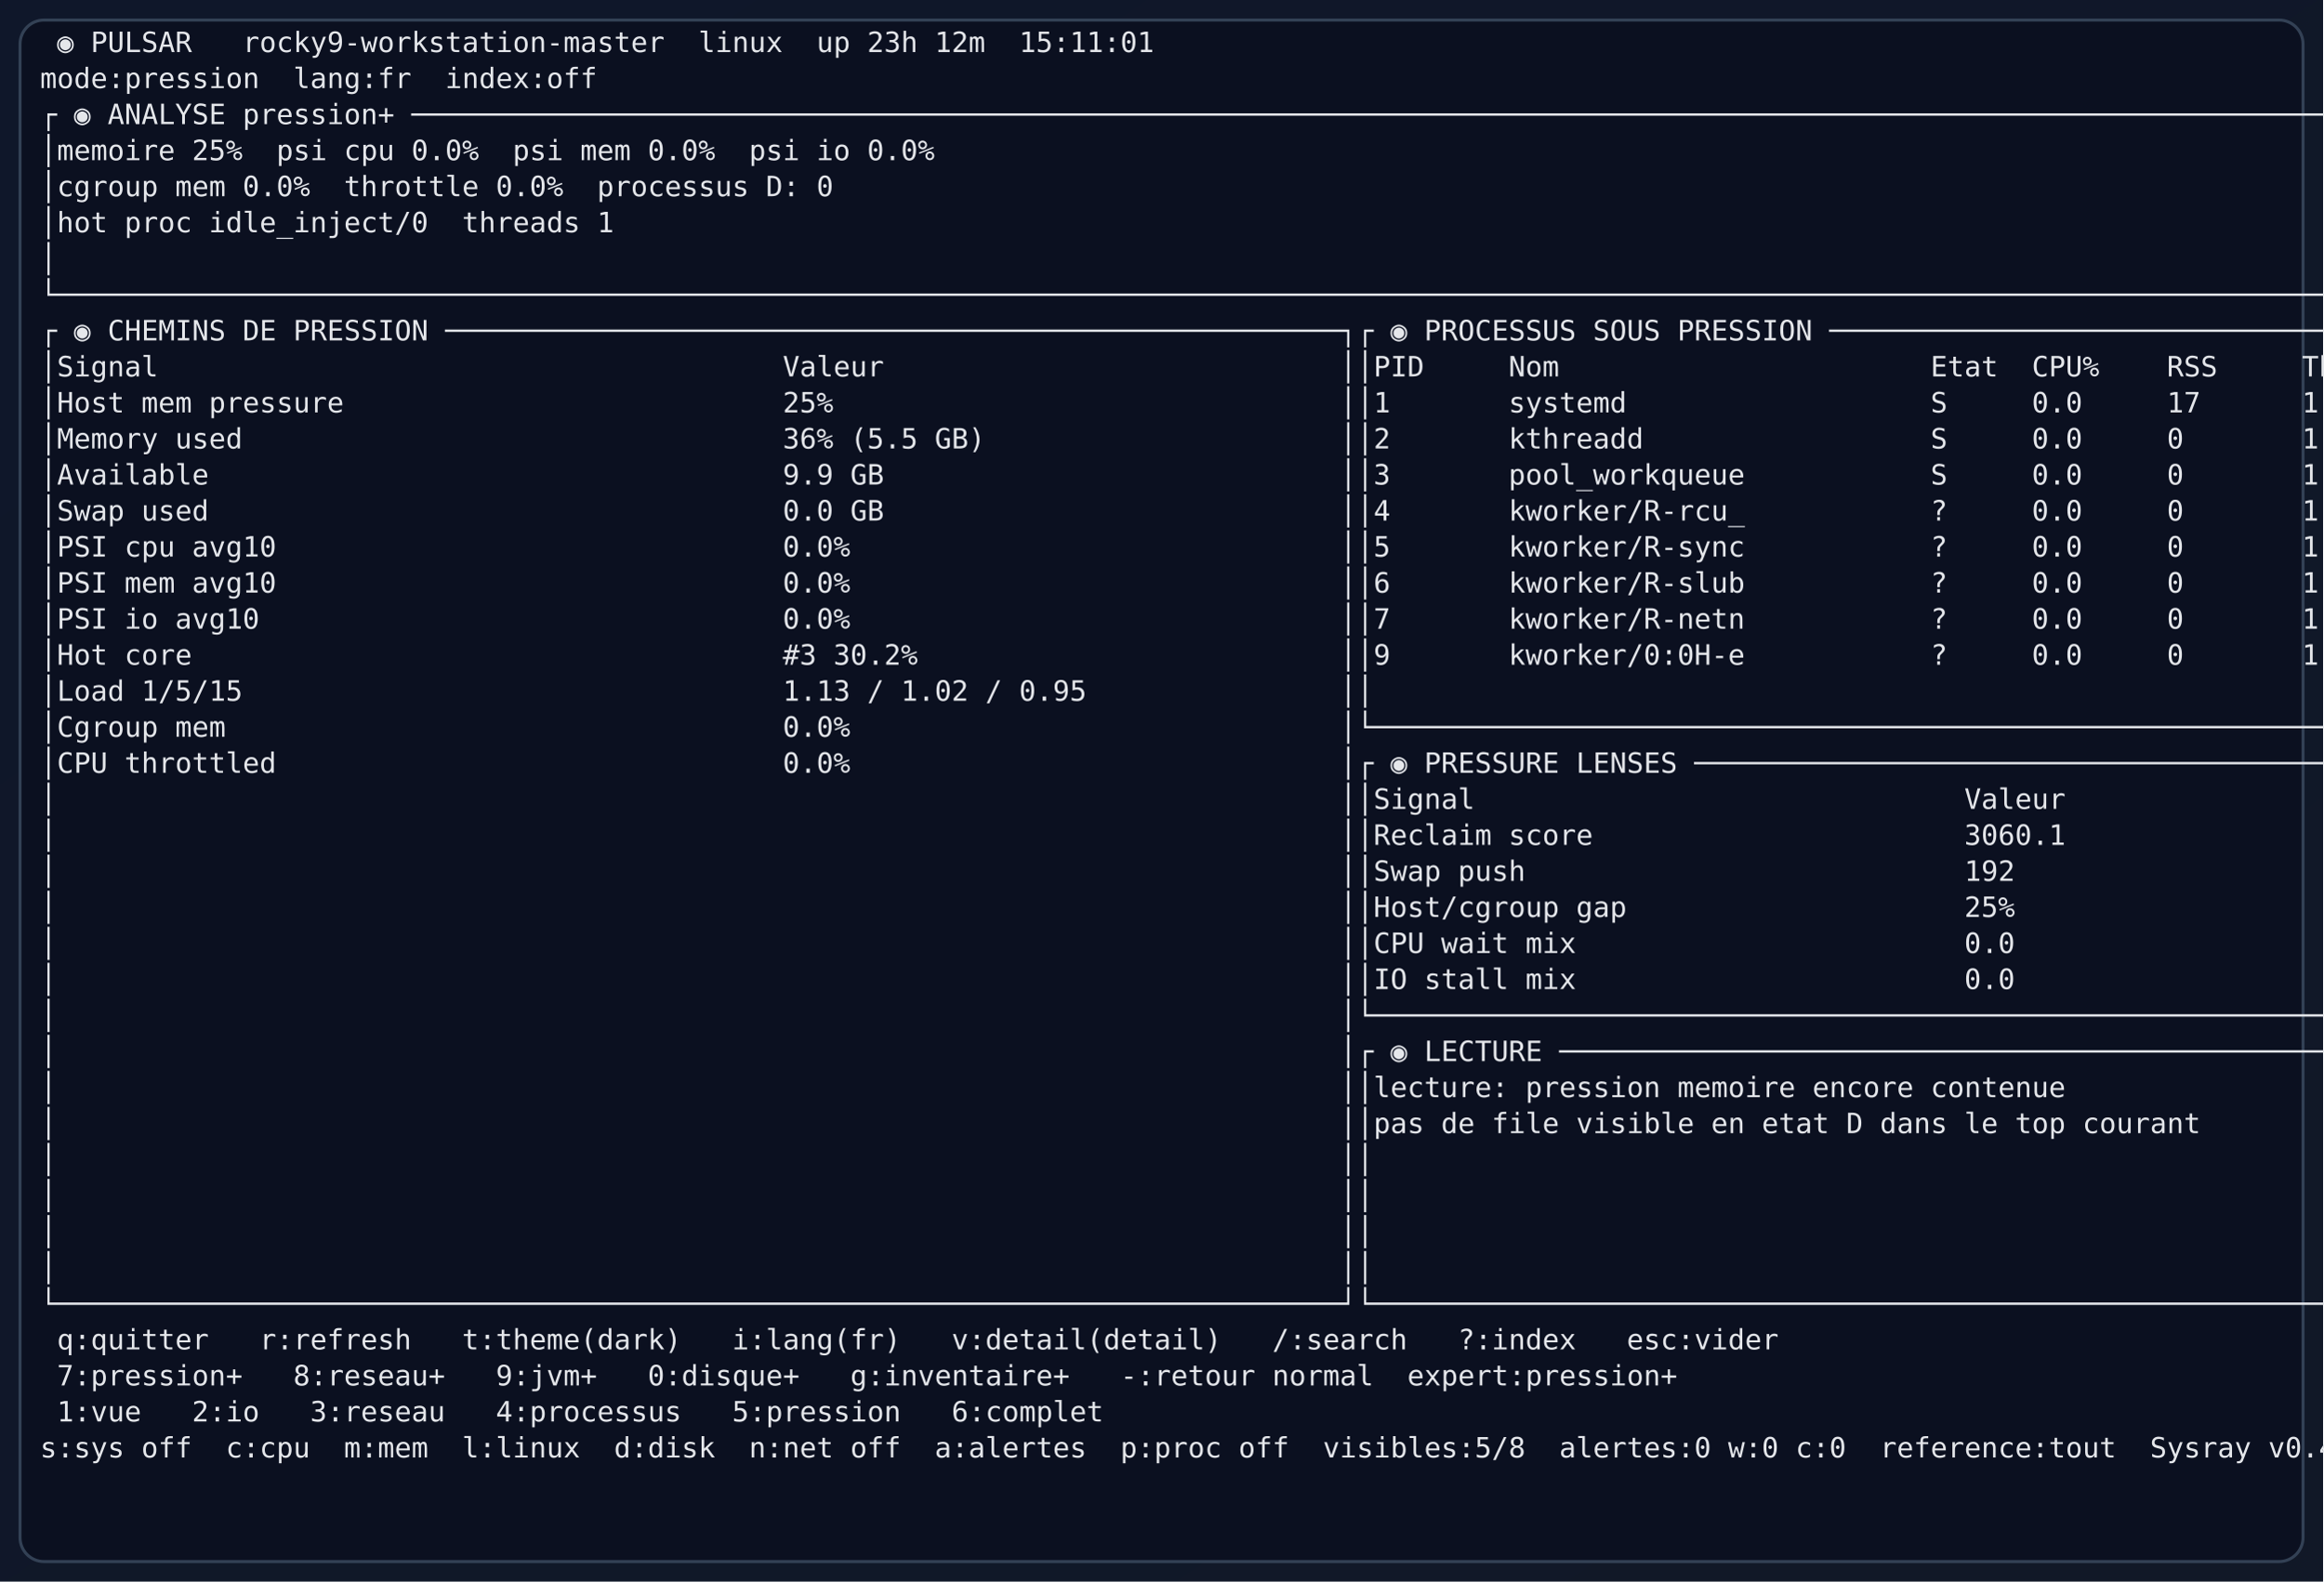
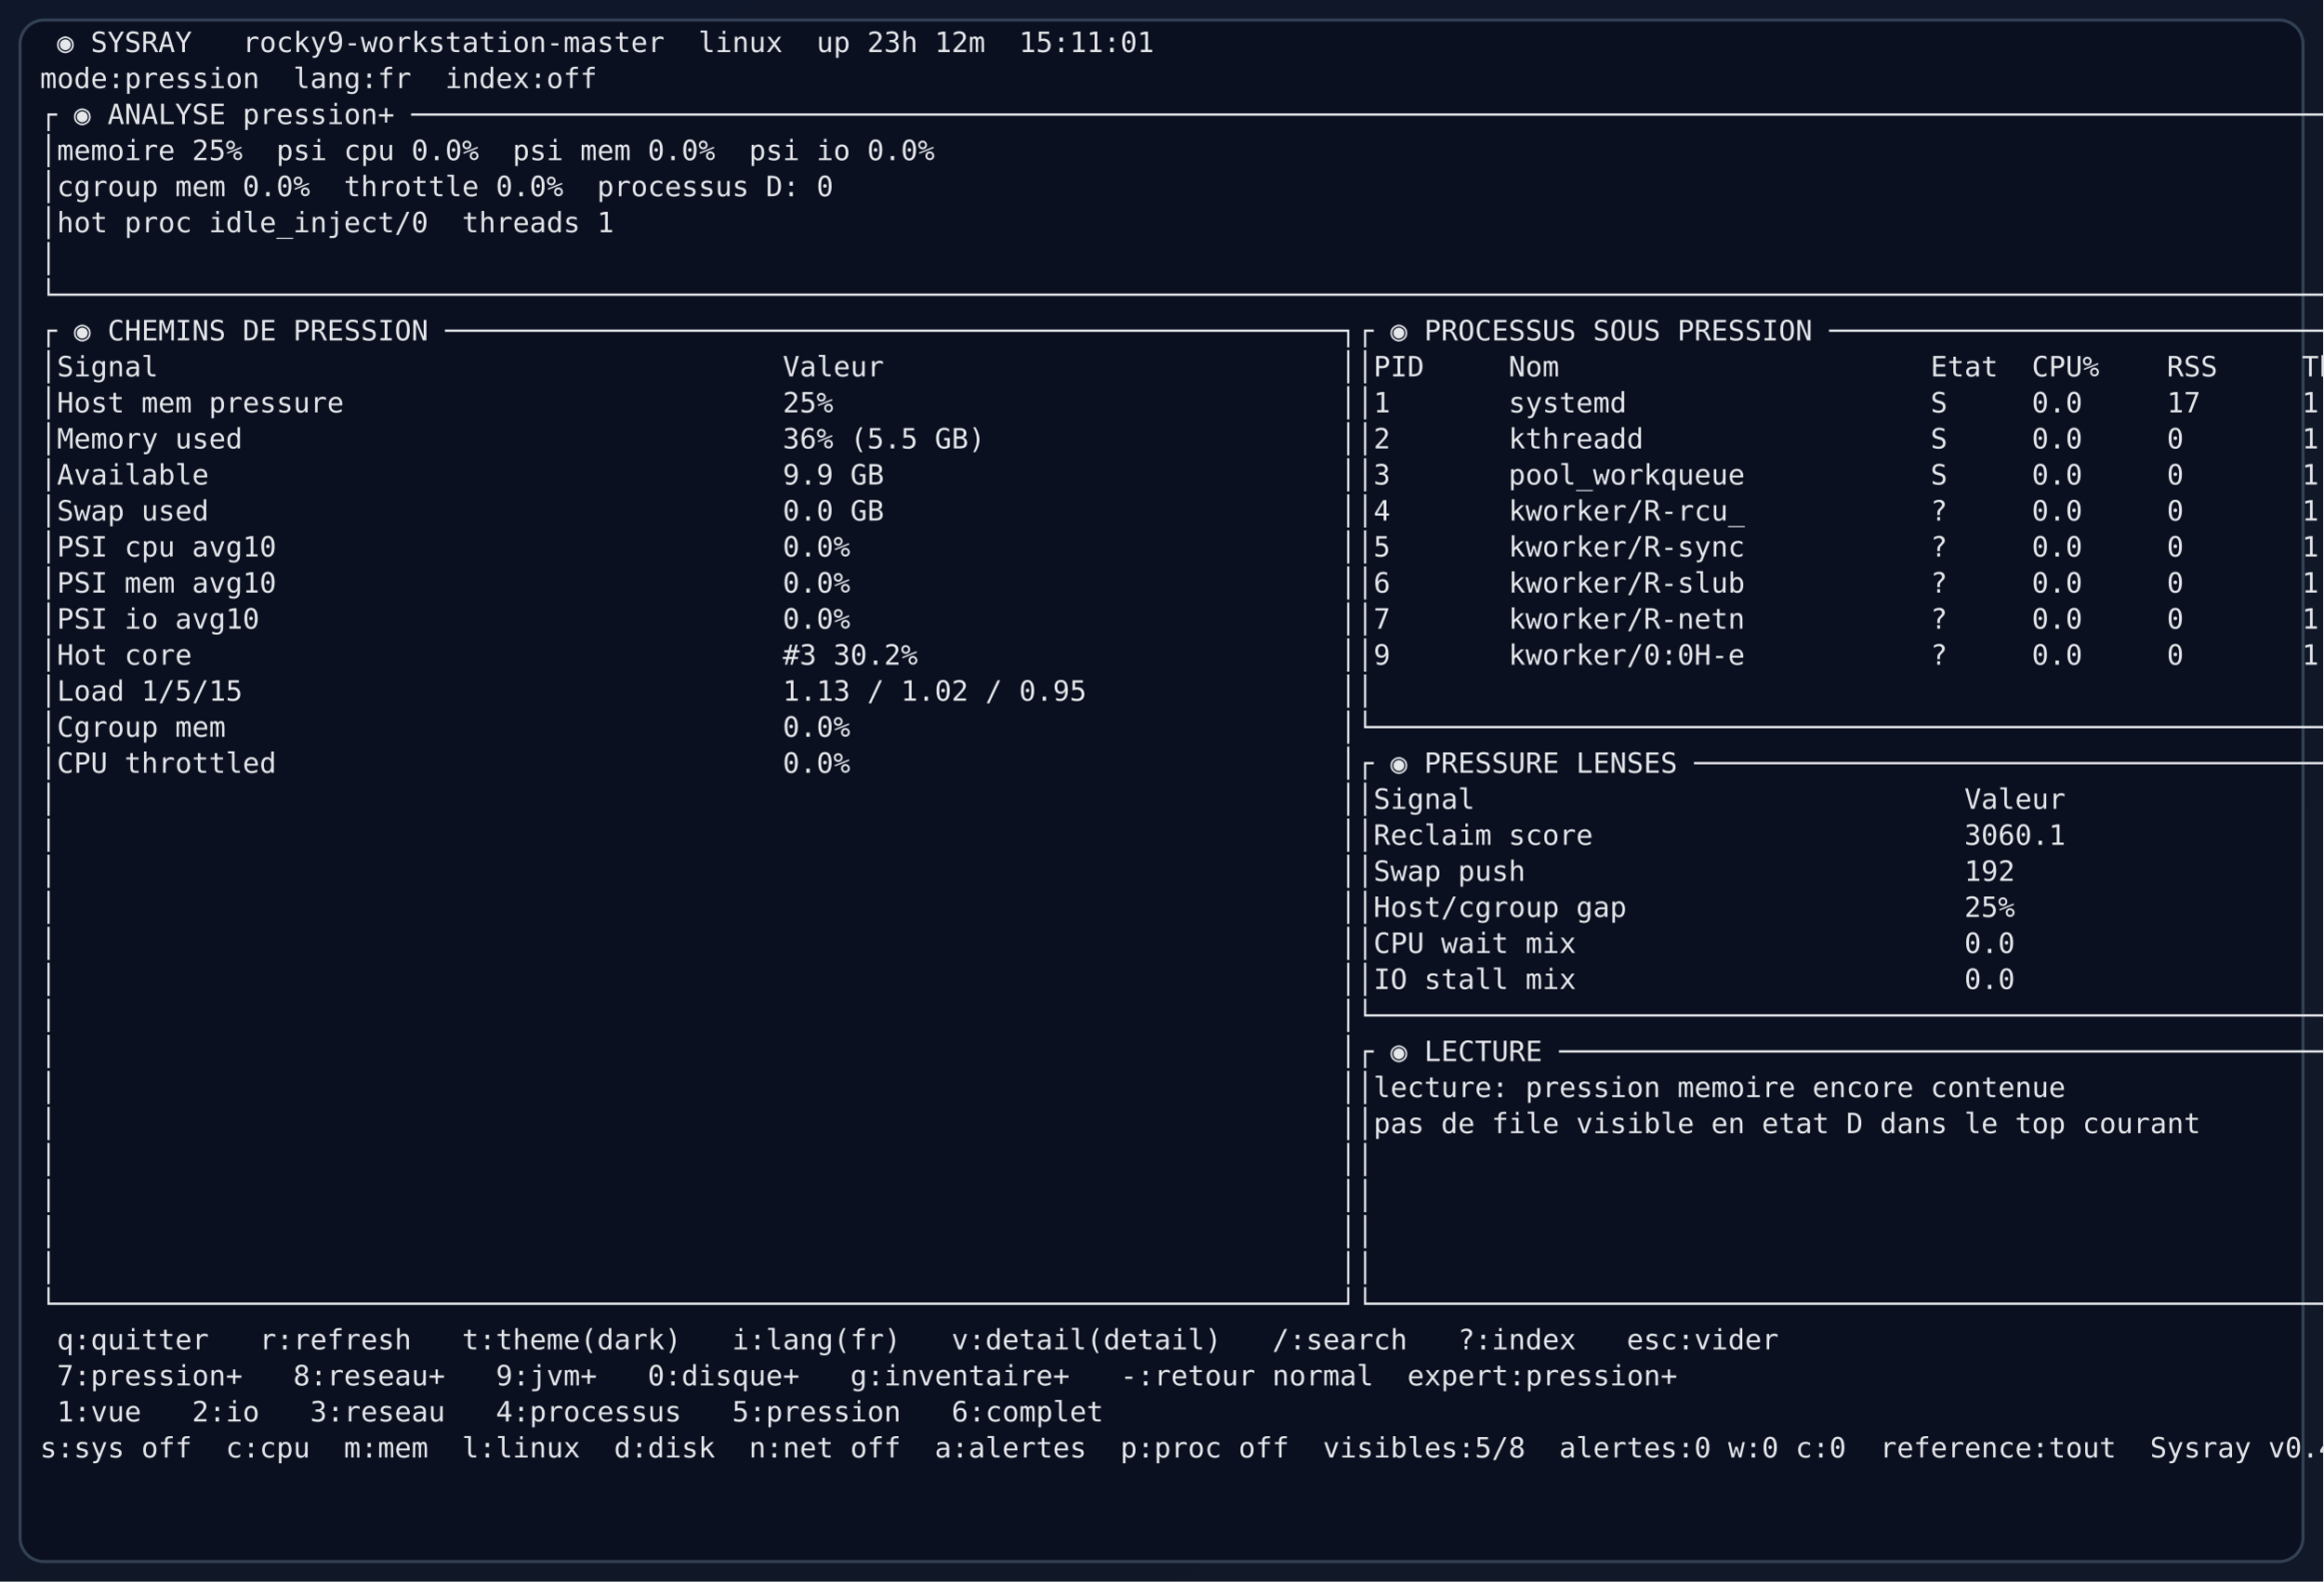
<svg xmlns="http://www.w3.org/2000/svg" width="1160" height="790" viewBox="0 0 1160 790" role="img" aria-label="Sysray expert pressure view">
  <defs>
    <linearGradient id="bg" x1="0" x2="1" y1="0" y2="1">
      <stop offset="0%" stop-color="#0f172a" />
      <stop offset="100%" stop-color="#111827" />
    </linearGradient>
  </defs>
  <rect width="1160" height="790" fill="url(#bg)" />
  <rect x="10" y="10" width="1140" height="770" rx="12" fill="#0b1020" stroke="#334155" stroke-width="1.5" />
-   <text x="20" y="26" fill="#e5e7eb" font-size="14" font-family="ui-monospace, SFMono-Regular, Menlo, Consolas, monospace" xml:space="preserve"> ◉ PULSAR   rocky9-workstation-master  linux  up 23h 12m  15:11:01</text>
+   <text x="20" y="26" fill="#e5e7eb" font-size="14" font-family="ui-monospace, SFMono-Regular, Menlo, Consolas, monospace" xml:space="preserve"> ◉ SYSRAY   rocky9-workstation-master  linux  up 23h 12m  15:11:01</text>
  <text x="20" y="44" fill="#e5e7eb" font-size="14" font-family="ui-monospace, SFMono-Regular, Menlo, Consolas, monospace" xml:space="preserve">mode:pression  lang:fr  index:off</text>
  <text x="20" y="62" fill="#e5e7eb" font-size="14" font-family="ui-monospace, SFMono-Regular, Menlo, Consolas, monospace" xml:space="preserve">┌ ◉ ANALYSE pression+ ─────────────────────────────────────────────────────────────────────────────────────────────────────────────────────┐</text>
  <text x="20" y="80" fill="#e5e7eb" font-size="14" font-family="ui-monospace, SFMono-Regular, Menlo, Consolas, monospace" xml:space="preserve">│memoire 25%  psi cpu 0.0%  psi mem 0.0%  psi io 0.0%                                                                                      │</text>
  <text x="20" y="98" fill="#e5e7eb" font-size="14" font-family="ui-monospace, SFMono-Regular, Menlo, Consolas, monospace" xml:space="preserve">│cgroup mem 0.0%  throttle 0.0%  processus D: 0                                                                                            │</text>
  <text x="20" y="116" fill="#e5e7eb" font-size="14" font-family="ui-monospace, SFMono-Regular, Menlo, Consolas, monospace" xml:space="preserve">│hot proc idle_inject/0  threads 1                                                                                                         │</text>
  <text x="20" y="134" fill="#e5e7eb" font-size="14" font-family="ui-monospace, SFMono-Regular, Menlo, Consolas, monospace" xml:space="preserve">│                                                                                                                                          │</text>
  <text x="20" y="152" fill="#e5e7eb" font-size="14" font-family="ui-monospace, SFMono-Regular, Menlo, Consolas, monospace" xml:space="preserve">└──────────────────────────────────────────────────────────────────────────────────────────────────────────────────────────────────────────┘</text>
  <text x="20" y="170" fill="#e5e7eb" font-size="14" font-family="ui-monospace, SFMono-Regular, Menlo, Consolas, monospace" xml:space="preserve">┌ ◉ CHEMINS DE PRESSION ─────────────────────────────────────────────────────┐┌ ◉ PROCESSUS SOUS PRESSION ─────────────────────────────────┐</text>
  <text x="20" y="188" fill="#e5e7eb" font-size="14" font-family="ui-monospace, SFMono-Regular, Menlo, Consolas, monospace" xml:space="preserve">│Signal                                     Valeur                           ││PID     Nom                      Etat  CPU%    RSS     Thr  │</text>
  <text x="20" y="206" fill="#e5e7eb" font-size="14" font-family="ui-monospace, SFMono-Regular, Menlo, Consolas, monospace" xml:space="preserve">│Host mem pressure                          25%                              ││1       systemd                  S     0.0     17      1    │</text>
  <text x="20" y="224" fill="#e5e7eb" font-size="14" font-family="ui-monospace, SFMono-Regular, Menlo, Consolas, monospace" xml:space="preserve">│Memory used                                36% (5.5 GB)                     ││2       kthreadd                 S     0.0     0       1    │</text>
  <text x="20" y="242" fill="#e5e7eb" font-size="14" font-family="ui-monospace, SFMono-Regular, Menlo, Consolas, monospace" xml:space="preserve">│Available                                  9.9 GB                           ││3       pool_workqueue           S     0.0     0       1    │</text>
  <text x="20" y="260" fill="#e5e7eb" font-size="14" font-family="ui-monospace, SFMono-Regular, Menlo, Consolas, monospace" xml:space="preserve">│Swap used                                  0.0 GB                           ││4       kworker/R-rcu_           ?     0.0     0       1    │</text>
  <text x="20" y="278" fill="#e5e7eb" font-size="14" font-family="ui-monospace, SFMono-Regular, Menlo, Consolas, monospace" xml:space="preserve">│PSI cpu avg10                              0.0%                             ││5       kworker/R-sync           ?     0.0     0       1    │</text>
  <text x="20" y="296" fill="#e5e7eb" font-size="14" font-family="ui-monospace, SFMono-Regular, Menlo, Consolas, monospace" xml:space="preserve">│PSI mem avg10                              0.0%                             ││6       kworker/R-slub           ?     0.0     0       1    │</text>
  <text x="20" y="314" fill="#e5e7eb" font-size="14" font-family="ui-monospace, SFMono-Regular, Menlo, Consolas, monospace" xml:space="preserve">│PSI io avg10                               0.0%                             ││7       kworker/R-netn           ?     0.0     0       1    │</text>
  <text x="20" y="332" fill="#e5e7eb" font-size="14" font-family="ui-monospace, SFMono-Regular, Menlo, Consolas, monospace" xml:space="preserve">│Hot core                                   #3 30.2%                         ││9       kworker/0:0H-e           ?     0.0     0       1    │</text>
  <text x="20" y="350" fill="#e5e7eb" font-size="14" font-family="ui-monospace, SFMono-Regular, Menlo, Consolas, monospace" xml:space="preserve">│Load 1/5/15                                1.13 / 1.02 / 0.95               ││                                                            │</text>
  <text x="20" y="368" fill="#e5e7eb" font-size="14" font-family="ui-monospace, SFMono-Regular, Menlo, Consolas, monospace" xml:space="preserve">│Cgroup mem                                 0.0%                             │└────────────────────────────────────────────────────────────┘</text>
  <text x="20" y="386" fill="#e5e7eb" font-size="14" font-family="ui-monospace, SFMono-Regular, Menlo, Consolas, monospace" xml:space="preserve">│CPU throttled                              0.0%                             │┌ ◉ PRESSURE LENSES ─────────────────────────────────────────┐</text>
  <text x="20" y="404" fill="#e5e7eb" font-size="14" font-family="ui-monospace, SFMono-Regular, Menlo, Consolas, monospace" xml:space="preserve">│                                                                            ││Signal                             Valeur                   │</text>
  <text x="20" y="422" fill="#e5e7eb" font-size="14" font-family="ui-monospace, SFMono-Regular, Menlo, Consolas, monospace" xml:space="preserve">│                                                                            ││Reclaim score                      3060.1                   │</text>
  <text x="20" y="440" fill="#e5e7eb" font-size="14" font-family="ui-monospace, SFMono-Regular, Menlo, Consolas, monospace" xml:space="preserve">│                                                                            ││Swap push                          192                      │</text>
  <text x="20" y="458" fill="#e5e7eb" font-size="14" font-family="ui-monospace, SFMono-Regular, Menlo, Consolas, monospace" xml:space="preserve">│                                                                            ││Host/cgroup gap                    25%                      │</text>
  <text x="20" y="476" fill="#e5e7eb" font-size="14" font-family="ui-monospace, SFMono-Regular, Menlo, Consolas, monospace" xml:space="preserve">│                                                                            ││CPU wait mix                       0.0                      │</text>
  <text x="20" y="494" fill="#e5e7eb" font-size="14" font-family="ui-monospace, SFMono-Regular, Menlo, Consolas, monospace" xml:space="preserve">│                                                                            ││IO stall mix                       0.0                      │</text>
  <text x="20" y="512" fill="#e5e7eb" font-size="14" font-family="ui-monospace, SFMono-Regular, Menlo, Consolas, monospace" xml:space="preserve">│                                                                            │└────────────────────────────────────────────────────────────┘</text>
  <text x="20" y="530" fill="#e5e7eb" font-size="14" font-family="ui-monospace, SFMono-Regular, Menlo, Consolas, monospace" xml:space="preserve">│                                                                            │┌ ◉ LECTURE ─────────────────────────────────────────────────┐</text>
  <text x="20" y="548" fill="#e5e7eb" font-size="14" font-family="ui-monospace, SFMono-Regular, Menlo, Consolas, monospace" xml:space="preserve">│                                                                            ││lecture: pression memoire encore contenue                   │</text>
  <text x="20" y="566" fill="#e5e7eb" font-size="14" font-family="ui-monospace, SFMono-Regular, Menlo, Consolas, monospace" xml:space="preserve">│                                                                            ││pas de file visible en etat D dans le top courant           │</text>
  <text x="20" y="584" fill="#e5e7eb" font-size="14" font-family="ui-monospace, SFMono-Regular, Menlo, Consolas, monospace" xml:space="preserve">│                                                                            ││                                                            │</text>
  <text x="20" y="602" fill="#e5e7eb" font-size="14" font-family="ui-monospace, SFMono-Regular, Menlo, Consolas, monospace" xml:space="preserve">│                                                                            ││                                                            │</text>
  <text x="20" y="620" fill="#e5e7eb" font-size="14" font-family="ui-monospace, SFMono-Regular, Menlo, Consolas, monospace" xml:space="preserve">│                                                                            ││                                                            │</text>
  <text x="20" y="638" fill="#e5e7eb" font-size="14" font-family="ui-monospace, SFMono-Regular, Menlo, Consolas, monospace" xml:space="preserve">│                                                                            ││                                                            │</text>
  <text x="20" y="656" fill="#e5e7eb" font-size="14" font-family="ui-monospace, SFMono-Regular, Menlo, Consolas, monospace" xml:space="preserve">└────────────────────────────────────────────────────────────────────────────┘└────────────────────────────────────────────────────────────┘</text>
  <text x="20" y="674" fill="#e5e7eb" font-size="14" font-family="ui-monospace, SFMono-Regular, Menlo, Consolas, monospace" xml:space="preserve"> q:quitter   r:refresh   t:theme(dark)   i:lang(fr)   v:detail(detail)   /:search   ?:index   esc:vider</text>
  <text x="20" y="692" fill="#e5e7eb" font-size="14" font-family="ui-monospace, SFMono-Regular, Menlo, Consolas, monospace" xml:space="preserve"> 7:pression+   8:reseau+   9:jvm+   0:disque+   g:inventaire+   -:retour normal  expert:pression+</text>
  <text x="20" y="710" fill="#e5e7eb" font-size="14" font-family="ui-monospace, SFMono-Regular, Menlo, Consolas, monospace" xml:space="preserve"> 1:vue   2:io   3:reseau   4:processus   5:pression   6:complet</text>
  <text x="20" y="728" fill="#e5e7eb" font-size="14" font-family="ui-monospace, SFMono-Regular, Menlo, Consolas, monospace" xml:space="preserve">s:sys off  c:cpu  m:mem  l:linux  d:disk  n:net off  a:alertes  p:proc off  visibles:5/8  alertes:0 w:0 c:0  reference:tout  Sysray v0.4.0</text>
</svg>
